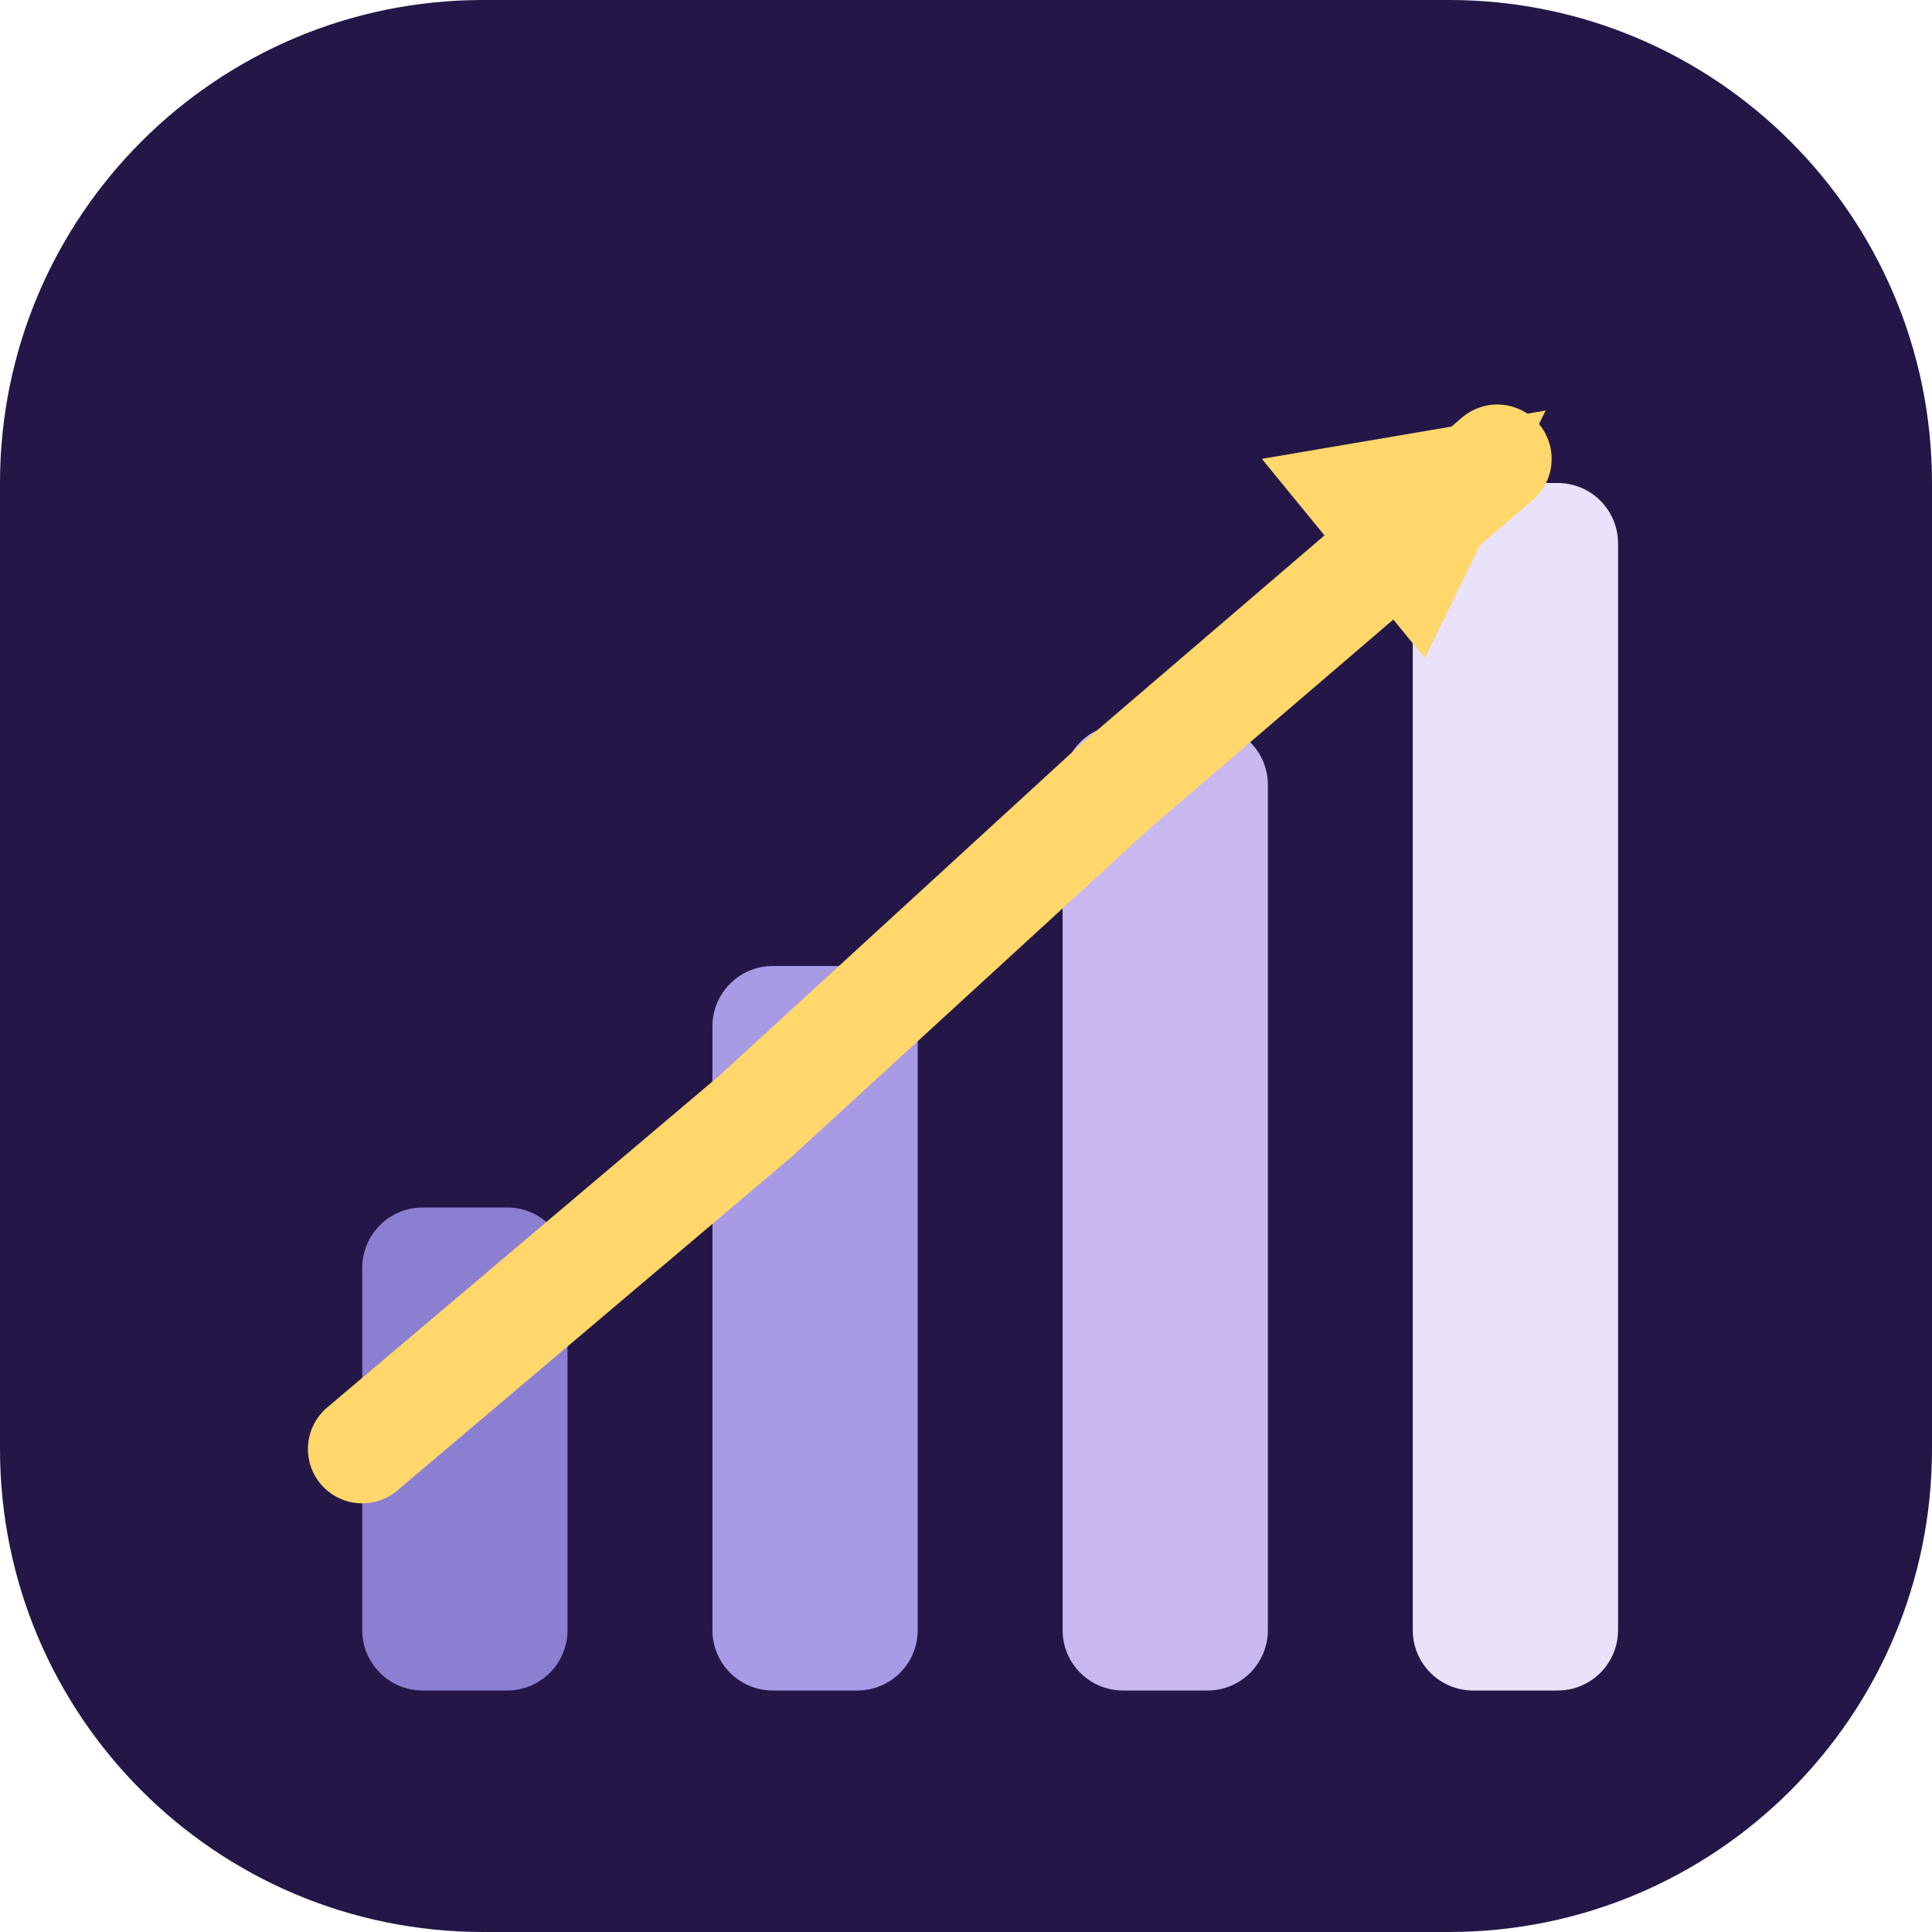
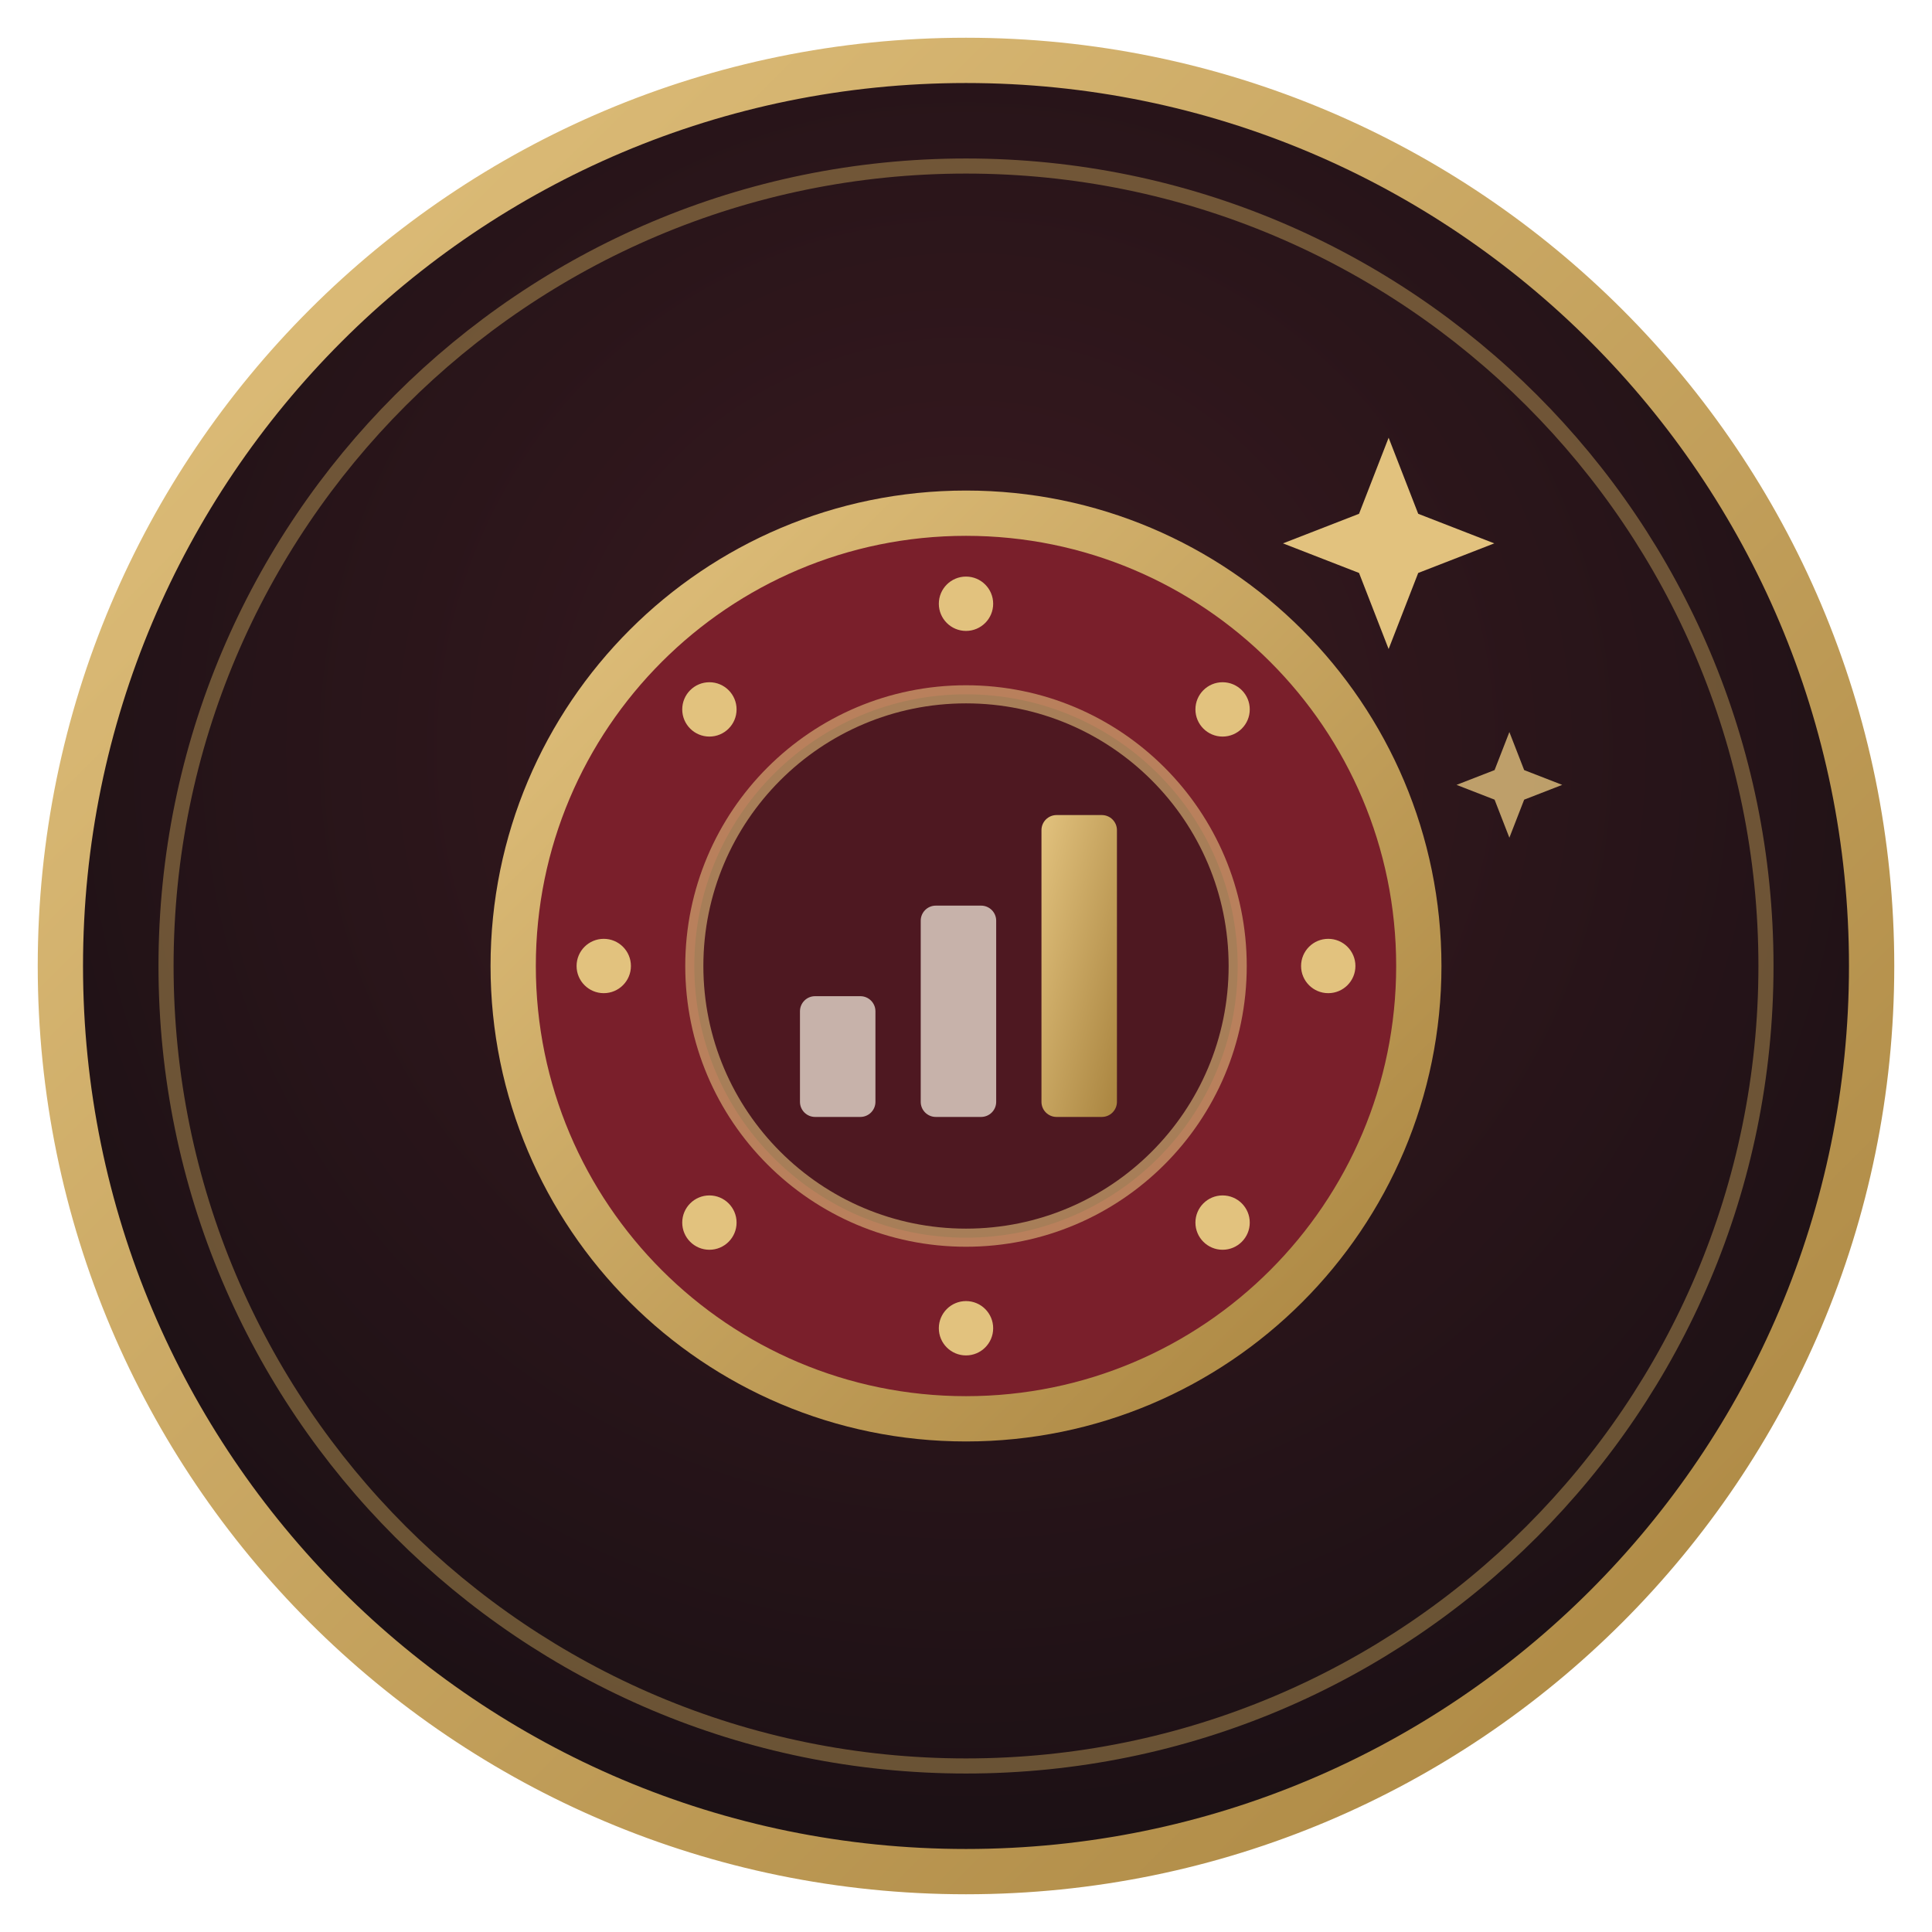
- <svg xmlns="http://www.w3.org/2000/svg" viewBox="0 0 32 32">
-   <rect width="32" height="32" rx="8" fill="#241748" />
-   <rect x="6" y="20" width="3.4" height="8" rx="1" fill="#8B7FD1" />
-   <rect x="11.8" y="16" width="3.4" height="12" rx="1" fill="#A99AE6" />
-   <rect x="17.6" y="12" width="3.4" height="16" rx="1" fill="#C9B8F0" />
-   <rect x="23.4" y="8" width="3.4" height="20" rx="1" fill="#EAE1FB" />
-   <polyline points="6,24 12.5,18.5 18.5,13 24.8,7.6" fill="none" stroke="#FFD76A" stroke-width="1.8" stroke-linecap="round" stroke-linejoin="round" />
-   <polygon points="25.6,6.8 20.9,7.6 23.6,10.9" fill="#FFD76A" />
+ <svg xmlns="http://www.w3.org/2000/svg" viewBox="0 0 128 128" role="img" aria-label="Assistant KPI (Vaultinum)">
+   <defs>
+     <radialGradient id="bg" cx="50%" cy="38%" r="65%">
+       <stop offset="0" stop-color="#3A1A20" />
+       <stop offset="1" stop-color="#1A1014" />
+     </radialGradient>
+     <linearGradient id="gold" x1="0" y1="0" x2="1" y2="1">
+       <stop offset="0" stop-color="#E2C27E" />
+       <stop offset="1" stop-color="#A9843F" />
+     </linearGradient>
+   </defs>
+   <circle cx="64" cy="64" r="60" fill="url(#bg)" />
+   <circle cx="64" cy="64" r="60" fill="none" stroke="url(#gold)" stroke-width="3" />
+   <circle cx="64" cy="64" r="53" fill="none" stroke="#C9A55C" stroke-opacity=".45" stroke-width="1" />
+   <circle cx="64" cy="64" r="30" fill="#7A1F2B" stroke="url(#gold)" stroke-width="3" />
+   <circle cx="88.0" cy="64.0" r="1.8" fill="#E2C27E" />
+   <circle cx="81.0" cy="81.0" r="1.8" fill="#E2C27E" />
+   <circle cx="64.0" cy="88.0" r="1.8" fill="#E2C27E" />
+   <circle cx="47.0" cy="81.0" r="1.8" fill="#E2C27E" />
+   <circle cx="40.0" cy="64.0" r="1.8" fill="#E2C27E" />
+   <circle cx="47.0" cy="47.0" r="1.8" fill="#E2C27E" />
+   <circle cx="64.0" cy="40.0" r="1.8" fill="#E2C27E" />
+   <circle cx="81.0" cy="47.0" r="1.8" fill="#E2C27E" />
+   <circle cx="64" cy="64" r="18" fill="#1A1014" fill-opacity=".45" stroke="#E2C27E" stroke-opacity=".6" stroke-width="1.2" />
+   <rect x="53" y="66" width="5" height="8" rx="1" fill="#EFE6D8" opacity=".75" />
+   <rect x="61" y="60" width="5" height="14" rx="1" fill="#EFE6D8" opacity=".75" />
+   <rect x="69" y="54" width="5" height="20" rx="1" fill="url(#gold)" />
+   <path d="M92 29 L93.96 34.04 L99 36 L93.96 37.96 L92 43 L90.04 37.96 L85 36 L90.04 34.04Z" fill="#E2C27E" opacity="1" />
+   <path d="M100 48.5 L100.98 51.02 L103.5 52 L100.98 52.98 L100 55.5 L99.02 52.98 L96.5 52 L99.02 51.02Z" fill="#E2C27E" opacity="0.8" />
</svg>
